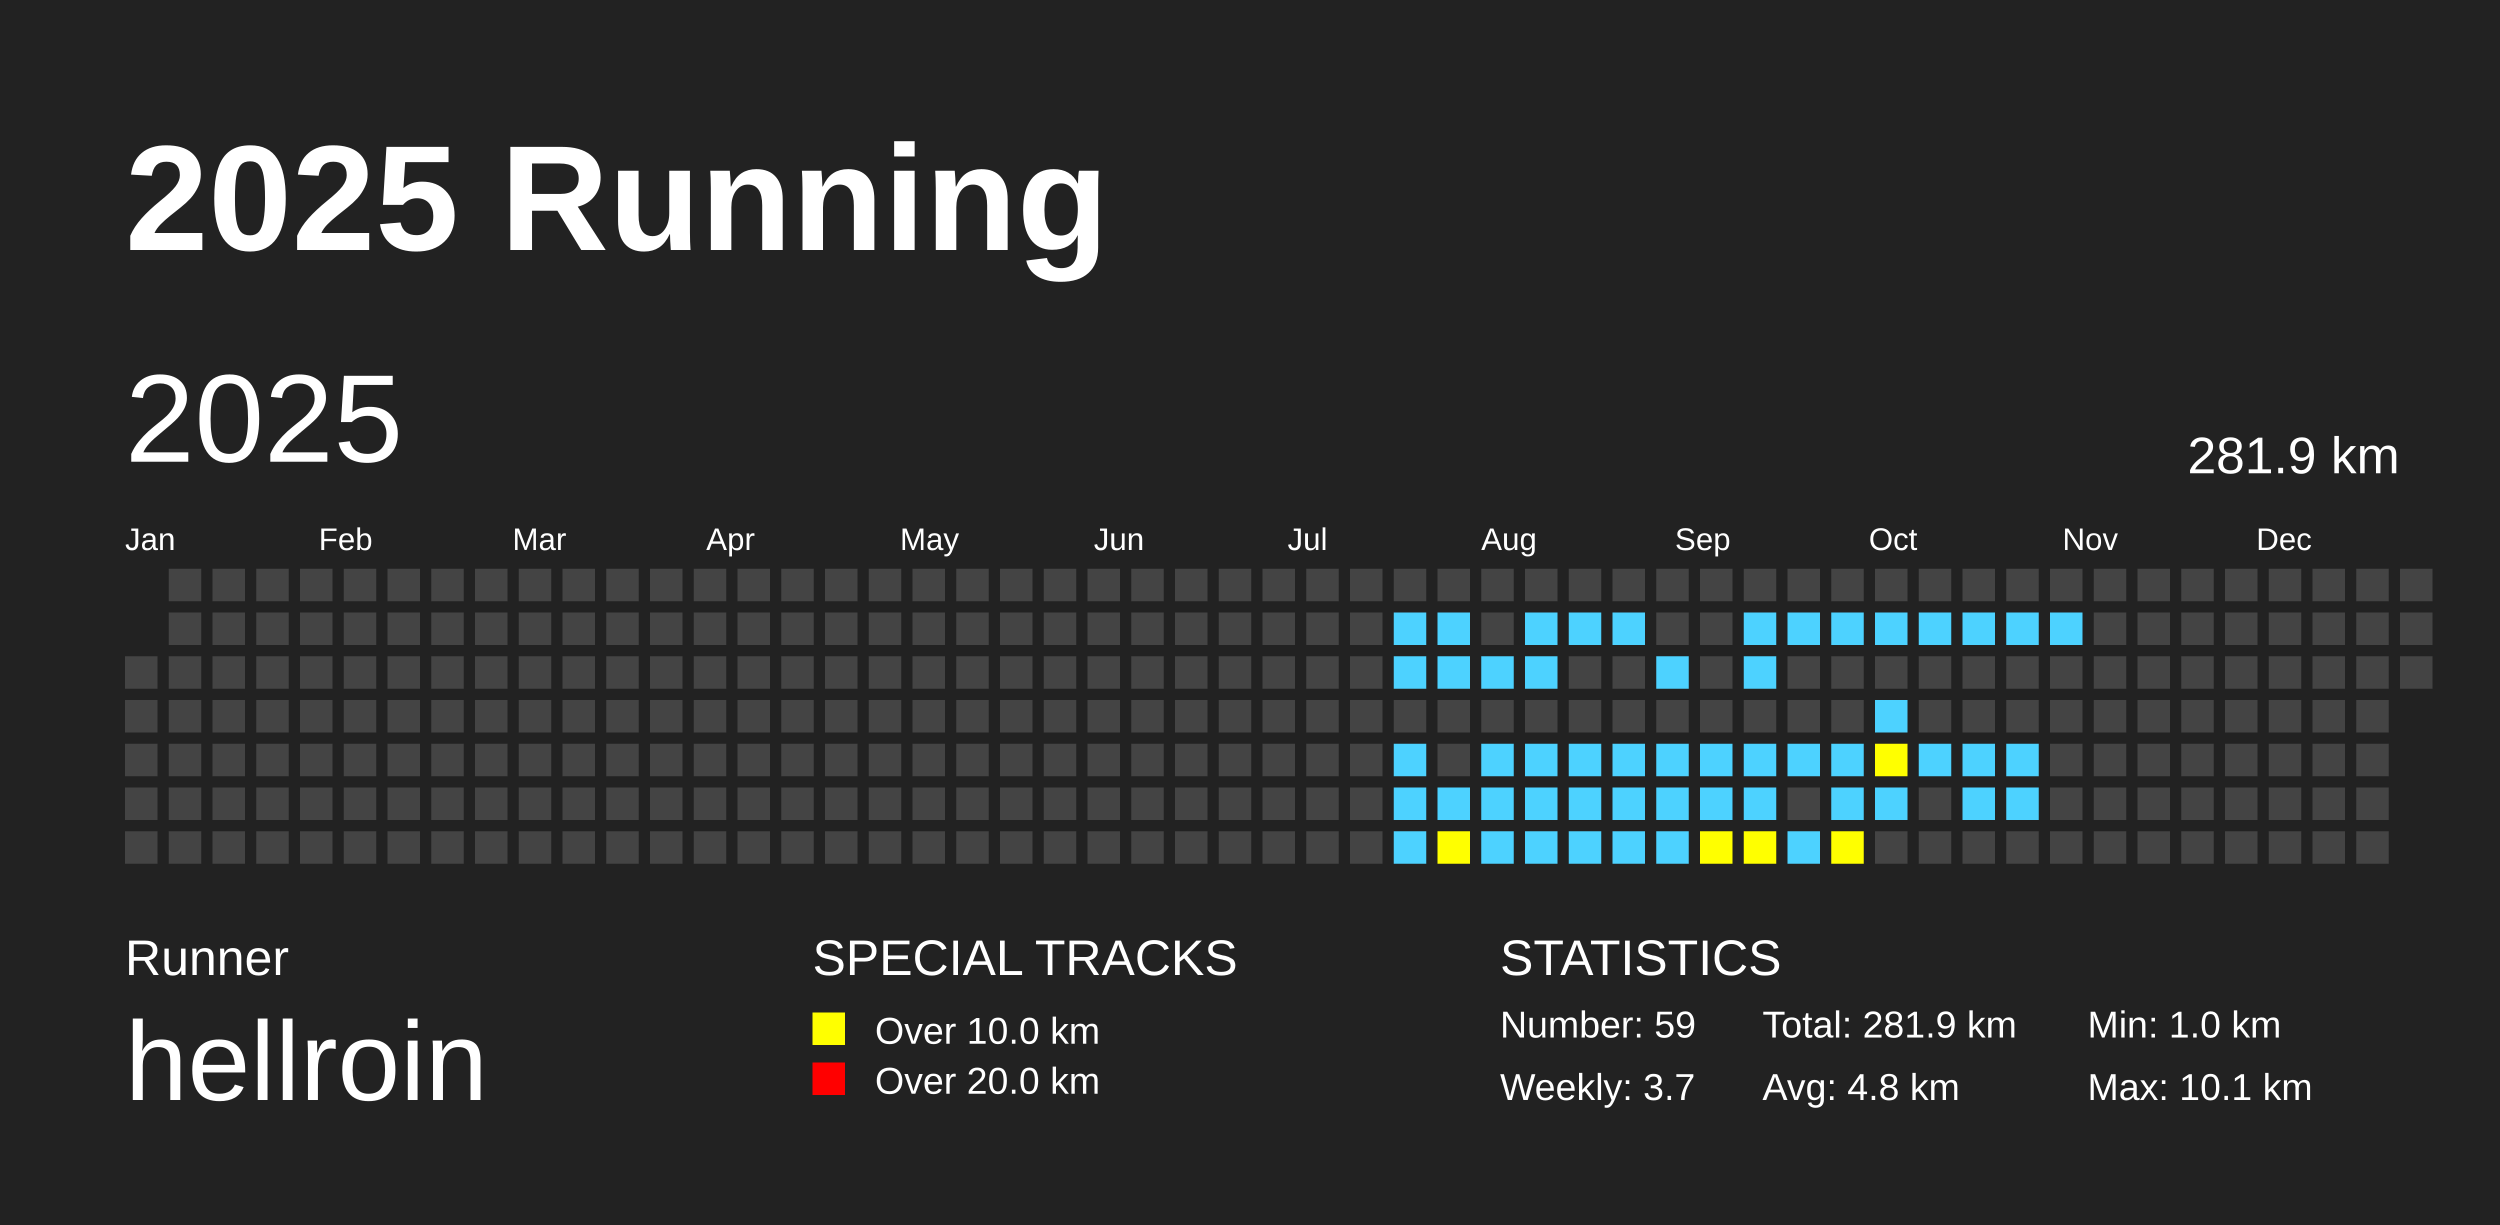
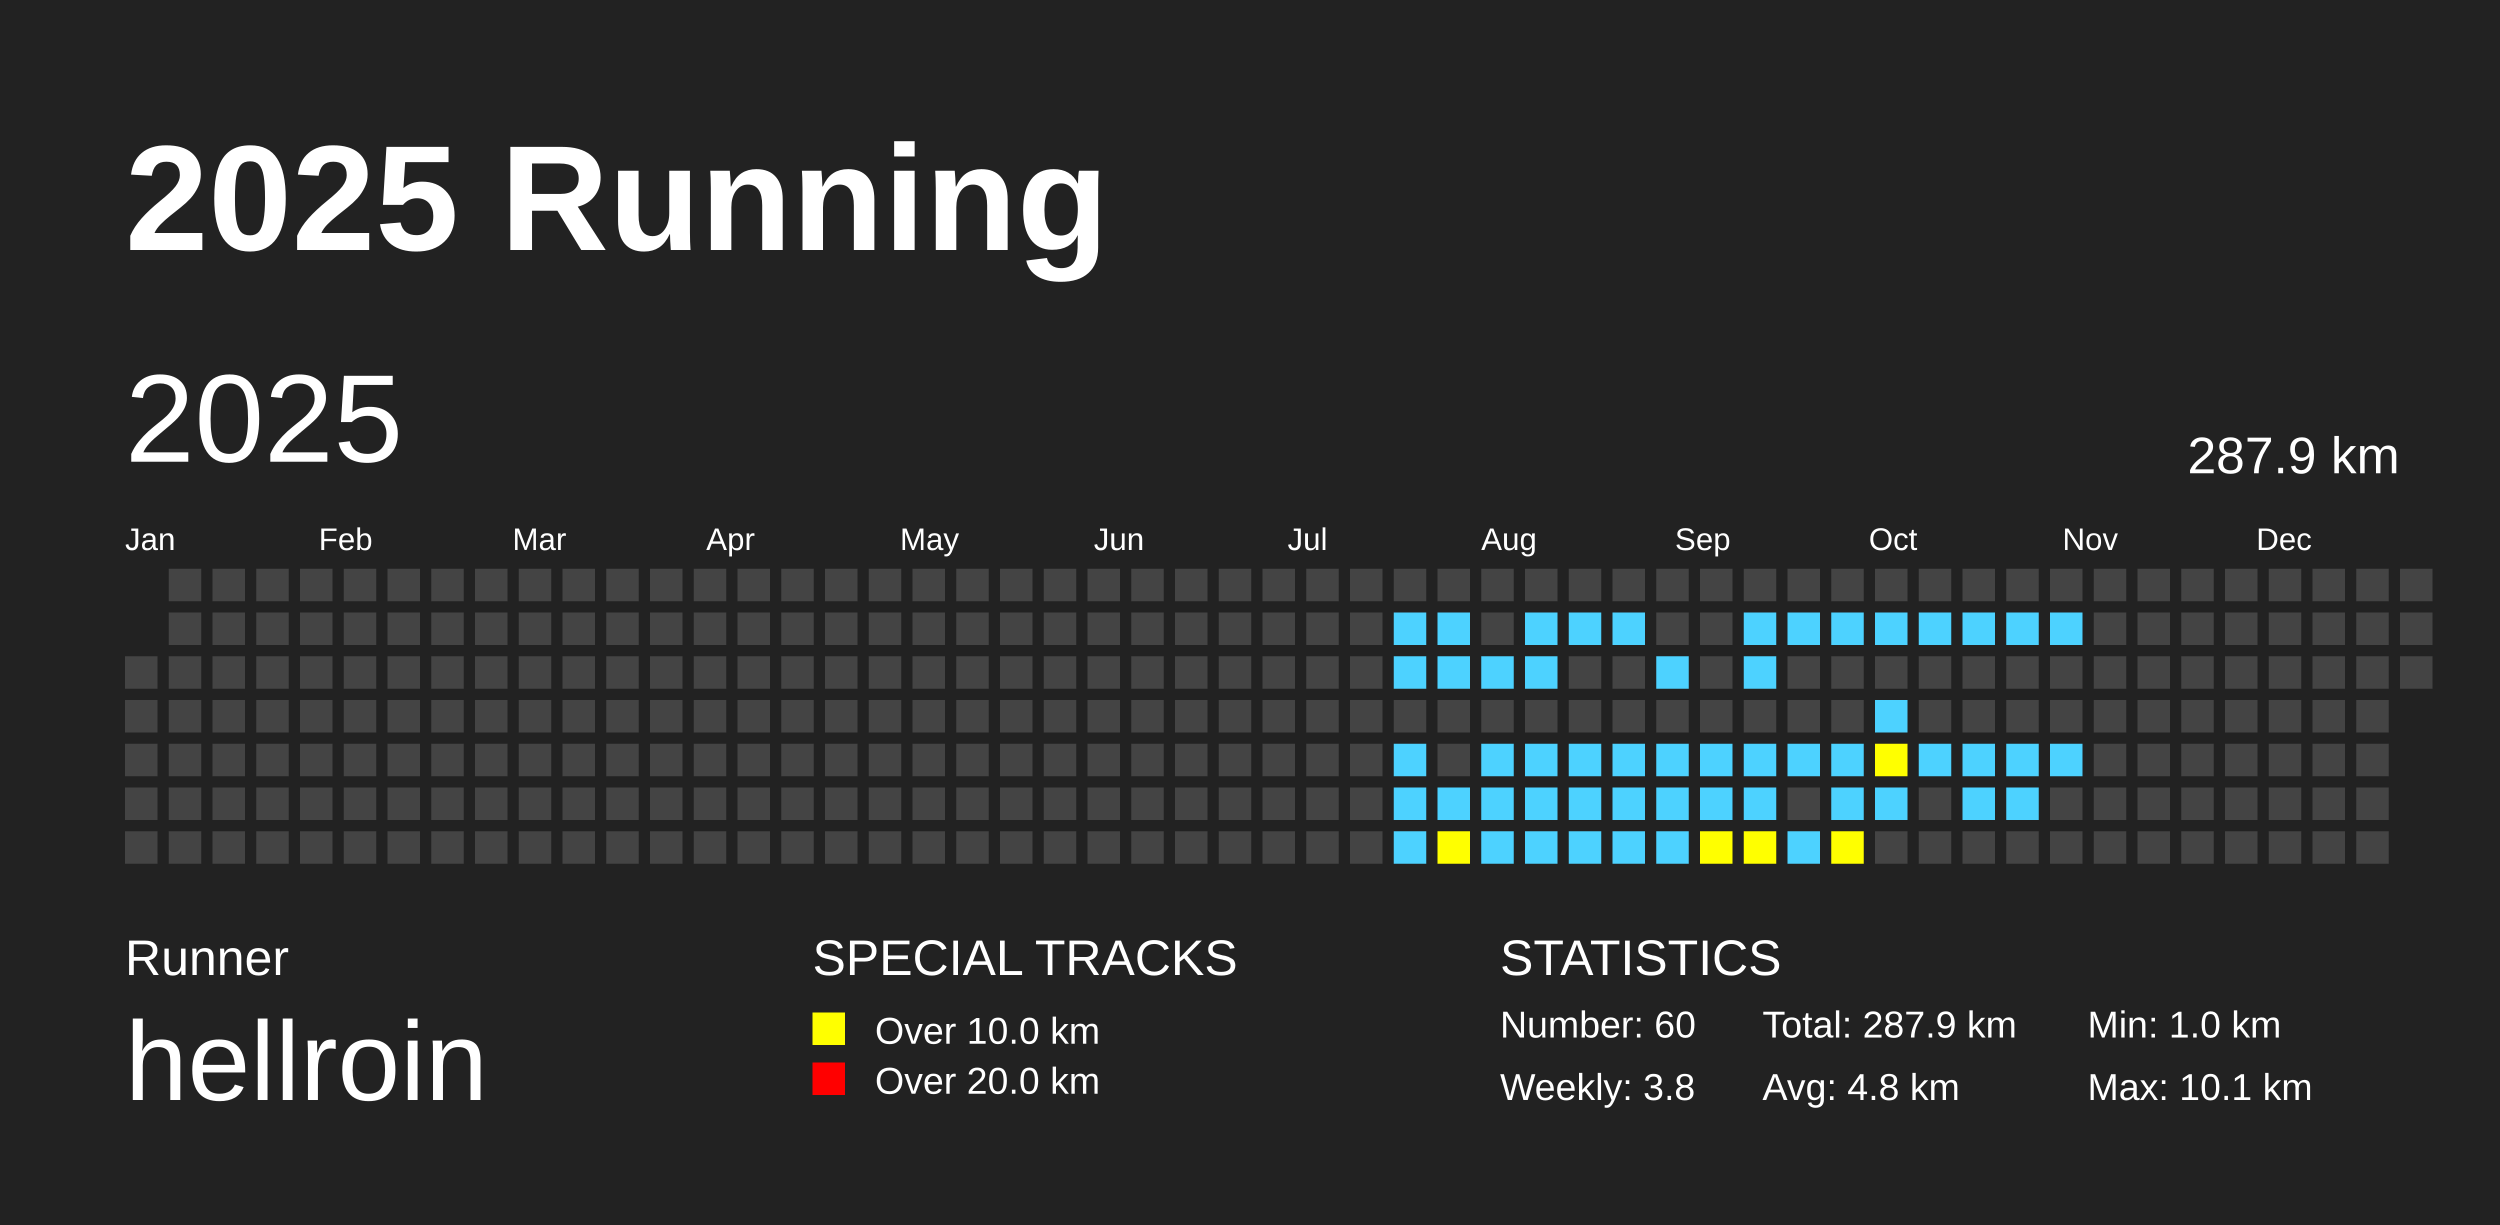
<svg xmlns="http://www.w3.org/2000/svg" baseProfile="full" height="98mm" version="1.1" viewBox="0,0,200,98" width="200mm">
  <defs />
  <rect fill="#222222" height="98" width="200" x="0" y="0" />
  <text fill="#FFFFFF" style="font-size:12px; font-family:Arial; font-weight:bold;" x="10" y="20">2025 Running</text>
  <text fill="#FFFFFF" style="font-size:4px; font-family:Arial" x="10" y="78">Runner</text>
  <text fill="#FFFFFF" style="font-size:9px; font-family:Arial" x="10" y="88">hellroin</text>
  <text fill="#FFFFFF" style="font-size:4px; font-family:Arial" x="65" y="78">SPECIAL TRACKS</text>
  <rect fill="yellow" height="2.6" width="2.6" x="65" y="81" />
  <text fill="#FFFFFF" style="font-size:3px; font-family:Arial" x="70" y="83.5">Over 10.0 km</text>
  <rect fill="red" height="2.6" width="2.6" x="65" y="85" />
  <text fill="#FFFFFF" style="font-size:3px; font-family:Arial" x="70" y="87.5">Over 20.0 km</text>
  <text fill="#FFFFFF" style="font-size:4px; font-family:Arial" x="120" y="78">STATISTICS</text>
-   <text fill="#FFFFFF" style="font-size:3px; font-family:Arial" x="120" y="83">Number: 59</text>
-   <text fill="#FFFFFF" style="font-size:3px; font-family:Arial" x="120" y="88">Weekly: 3.7</text>
-   <text fill="#FFFFFF" style="font-size:3px; font-family:Arial" x="141" y="83">Total: 281.9 km</text>
+   <text fill="#FFFFFF" style="font-size:3px; font-family:Arial" x="120" y="83">Number: 60</text>
+   <text fill="#FFFFFF" style="font-size:3px; font-family:Arial" x="120" y="88">Weekly: 3.8</text>
+   <text fill="#FFFFFF" style="font-size:3px; font-family:Arial" x="141" y="83">Total: 287.9 km</text>
  <text fill="#FFFFFF" style="font-size:3px; font-family:Arial" x="141" y="88">Avg: 4.8 km</text>
  <text fill="#FFFFFF" style="font-size:3px; font-family:Arial" x="167" y="83">Min: 1.0 km</text>
  <text fill="#FFFFFF" style="font-size:3px; font-family:Arial" x="167" y="88">Max: 10.1 km</text>
  <text dominant-baseline="hanging" fill="#FFFFFF" style="font-size:10.0px; font-family:Arial;" x="10" y="30">2025</text>
-   <text dominant-baseline="hanging" fill="#FFFFFF" style="font-size:4.125px; font-family:Arial;" x="175" y="35">281.9 km</text>
+   <text dominant-baseline="hanging" fill="#FFFFFF" style="font-size:4.125px; font-family:Arial;" x="175" y="35">287.9 km</text>
  <text fill="#FFFFFF" style="font-size:2.5px; font-family:Arial" x="10.0" y="44">Jan</text>
  <text fill="#FFFFFF" style="font-size:2.5px; font-family:Arial" x="25.5" y="44">Feb</text>
  <text fill="#FFFFFF" style="font-size:2.5px; font-family:Arial" x="41.0" y="44">Mar</text>
  <text fill="#FFFFFF" style="font-size:2.5px; font-family:Arial" x="56.5" y="44">Apr</text>
  <text fill="#FFFFFF" style="font-size:2.5px; font-family:Arial" x="72.0" y="44">May</text>
  <text fill="#FFFFFF" style="font-size:2.5px; font-family:Arial" x="87.5" y="44">Jun</text>
  <text fill="#FFFFFF" style="font-size:2.5px; font-family:Arial" x="103.0" y="44">Jul</text>
  <text fill="#FFFFFF" style="font-size:2.5px; font-family:Arial" x="118.5" y="44">Aug</text>
  <text fill="#FFFFFF" style="font-size:2.5px; font-family:Arial" x="134.0" y="44">Sep</text>
  <text fill="#FFFFFF" style="font-size:2.5px; font-family:Arial" x="149.5" y="44">Oct</text>
  <text fill="#FFFFFF" style="font-size:2.5px; font-family:Arial" x="165.0" y="44">Nov</text>
  <text fill="#FFFFFF" style="font-size:2.5px; font-family:Arial" x="180.5" y="44">Dec</text>
  <rect fill="#444444" height="2.6" width="2.6" x="10.0" y="52.5" />
  <rect fill="#444444" height="2.6" width="2.6" x="10.0" y="56.0" />
  <rect fill="#444444" height="2.6" width="2.6" x="10.0" y="59.5" />
  <rect fill="#444444" height="2.6" width="2.6" x="10.0" y="63.0" />
  <rect fill="#444444" height="2.6" width="2.6" x="10.0" y="66.5" />
  <rect fill="#444444" height="2.6" width="2.6" x="13.5" y="45.5" />
  <rect fill="#444444" height="2.6" width="2.6" x="13.5" y="49.0" />
  <rect fill="#444444" height="2.6" width="2.6" x="13.5" y="52.5" />
  <rect fill="#444444" height="2.6" width="2.6" x="13.5" y="56.0" />
  <rect fill="#444444" height="2.6" width="2.6" x="13.5" y="59.5" />
  <rect fill="#444444" height="2.6" width="2.6" x="13.5" y="63.0" />
  <rect fill="#444444" height="2.6" width="2.6" x="13.5" y="66.5" />
  <rect fill="#444444" height="2.6" width="2.6" x="17.0" y="45.5" />
  <rect fill="#444444" height="2.6" width="2.6" x="17.0" y="49.0" />
  <rect fill="#444444" height="2.6" width="2.6" x="17.0" y="52.5" />
  <rect fill="#444444" height="2.6" width="2.6" x="17.0" y="56.0" />
  <rect fill="#444444" height="2.6" width="2.6" x="17.0" y="59.5" />
  <rect fill="#444444" height="2.6" width="2.6" x="17.0" y="63.0" />
  <rect fill="#444444" height="2.6" width="2.6" x="17.0" y="66.5" />
  <rect fill="#444444" height="2.6" width="2.6" x="20.5" y="45.5" />
  <rect fill="#444444" height="2.6" width="2.6" x="20.5" y="49.0" />
  <rect fill="#444444" height="2.6" width="2.6" x="20.5" y="52.5" />
  <rect fill="#444444" height="2.6" width="2.6" x="20.5" y="56.0" />
  <rect fill="#444444" height="2.6" width="2.6" x="20.5" y="59.5" />
  <rect fill="#444444" height="2.6" width="2.6" x="20.5" y="63.0" />
  <rect fill="#444444" height="2.6" width="2.6" x="20.5" y="66.5" />
  <rect fill="#444444" height="2.6" width="2.6" x="24.0" y="45.5" />
  <rect fill="#444444" height="2.6" width="2.6" x="24.0" y="49.0" />
  <rect fill="#444444" height="2.6" width="2.6" x="24.0" y="52.5" />
  <rect fill="#444444" height="2.6" width="2.6" x="24.0" y="56.0" />
  <rect fill="#444444" height="2.6" width="2.6" x="24.0" y="59.5" />
  <rect fill="#444444" height="2.6" width="2.6" x="24.0" y="63.0" />
  <rect fill="#444444" height="2.6" width="2.6" x="24.0" y="66.5" />
  <rect fill="#444444" height="2.6" width="2.6" x="27.5" y="45.5" />
  <rect fill="#444444" height="2.6" width="2.6" x="27.5" y="49.0" />
  <rect fill="#444444" height="2.6" width="2.6" x="27.5" y="52.5" />
  <rect fill="#444444" height="2.6" width="2.6" x="27.5" y="56.0" />
  <rect fill="#444444" height="2.6" width="2.6" x="27.5" y="59.5" />
  <rect fill="#444444" height="2.6" width="2.6" x="27.5" y="63.0" />
  <rect fill="#444444" height="2.6" width="2.6" x="27.5" y="66.5" />
  <rect fill="#444444" height="2.6" width="2.6" x="31.0" y="45.5" />
  <rect fill="#444444" height="2.6" width="2.6" x="31.0" y="49.0" />
  <rect fill="#444444" height="2.6" width="2.6" x="31.0" y="52.5" />
  <rect fill="#444444" height="2.6" width="2.6" x="31.0" y="56.0" />
  <rect fill="#444444" height="2.6" width="2.6" x="31.0" y="59.5" />
  <rect fill="#444444" height="2.6" width="2.6" x="31.0" y="63.0" />
  <rect fill="#444444" height="2.6" width="2.6" x="31.0" y="66.5" />
  <rect fill="#444444" height="2.6" width="2.6" x="34.5" y="45.5" />
  <rect fill="#444444" height="2.6" width="2.6" x="34.5" y="49.0" />
  <rect fill="#444444" height="2.6" width="2.6" x="34.5" y="52.5" />
  <rect fill="#444444" height="2.6" width="2.6" x="34.5" y="56.0" />
  <rect fill="#444444" height="2.6" width="2.6" x="34.5" y="59.5" />
  <rect fill="#444444" height="2.6" width="2.6" x="34.5" y="63.0" />
  <rect fill="#444444" height="2.6" width="2.6" x="34.5" y="66.5" />
  <rect fill="#444444" height="2.6" width="2.6" x="38.0" y="45.5" />
  <rect fill="#444444" height="2.6" width="2.6" x="38.0" y="49.0" />
  <rect fill="#444444" height="2.6" width="2.6" x="38.0" y="52.5" />
  <rect fill="#444444" height="2.6" width="2.6" x="38.0" y="56.0" />
  <rect fill="#444444" height="2.6" width="2.6" x="38.0" y="59.5" />
  <rect fill="#444444" height="2.6" width="2.6" x="38.0" y="63.0" />
  <rect fill="#444444" height="2.6" width="2.6" x="38.0" y="66.5" />
  <rect fill="#444444" height="2.6" width="2.6" x="41.5" y="45.5" />
  <rect fill="#444444" height="2.6" width="2.6" x="41.5" y="49.0" />
  <rect fill="#444444" height="2.6" width="2.6" x="41.5" y="52.5" />
  <rect fill="#444444" height="2.6" width="2.6" x="41.5" y="56.0" />
  <rect fill="#444444" height="2.6" width="2.6" x="41.5" y="59.5" />
  <rect fill="#444444" height="2.6" width="2.6" x="41.5" y="63.0" />
  <rect fill="#444444" height="2.6" width="2.6" x="41.5" y="66.5" />
  <rect fill="#444444" height="2.6" width="2.6" x="45.0" y="45.5" />
  <rect fill="#444444" height="2.6" width="2.6" x="45.0" y="49.0" />
  <rect fill="#444444" height="2.6" width="2.6" x="45.0" y="52.5" />
  <rect fill="#444444" height="2.6" width="2.6" x="45.0" y="56.0" />
  <rect fill="#444444" height="2.6" width="2.6" x="45.0" y="59.5" />
  <rect fill="#444444" height="2.6" width="2.6" x="45.0" y="63.0" />
  <rect fill="#444444" height="2.6" width="2.6" x="45.0" y="66.5" />
  <rect fill="#444444" height="2.6" width="2.6" x="48.5" y="45.5" />
  <rect fill="#444444" height="2.6" width="2.6" x="48.5" y="49.0" />
  <rect fill="#444444" height="2.6" width="2.6" x="48.5" y="52.5" />
  <rect fill="#444444" height="2.6" width="2.6" x="48.5" y="56.0" />
  <rect fill="#444444" height="2.6" width="2.6" x="48.5" y="59.5" />
  <rect fill="#444444" height="2.6" width="2.6" x="48.5" y="63.0" />
  <rect fill="#444444" height="2.6" width="2.6" x="48.5" y="66.5" />
  <rect fill="#444444" height="2.6" width="2.6" x="52.0" y="45.5" />
  <rect fill="#444444" height="2.6" width="2.6" x="52.0" y="49.0" />
  <rect fill="#444444" height="2.6" width="2.6" x="52.0" y="52.5" />
  <rect fill="#444444" height="2.6" width="2.6" x="52.0" y="56.0" />
  <rect fill="#444444" height="2.6" width="2.6" x="52.0" y="59.5" />
  <rect fill="#444444" height="2.6" width="2.6" x="52.0" y="63.0" />
  <rect fill="#444444" height="2.6" width="2.6" x="52.0" y="66.5" />
  <rect fill="#444444" height="2.6" width="2.6" x="55.5" y="45.5" />
  <rect fill="#444444" height="2.6" width="2.6" x="55.5" y="49.0" />
  <rect fill="#444444" height="2.6" width="2.6" x="55.5" y="52.5" />
  <rect fill="#444444" height="2.6" width="2.6" x="55.5" y="56.0" />
  <rect fill="#444444" height="2.6" width="2.6" x="55.5" y="59.5" />
  <rect fill="#444444" height="2.6" width="2.6" x="55.5" y="63.0" />
  <rect fill="#444444" height="2.6" width="2.6" x="55.5" y="66.5" />
  <rect fill="#444444" height="2.6" width="2.6" x="59.0" y="45.5" />
  <rect fill="#444444" height="2.6" width="2.6" x="59.0" y="49.0" />
  <rect fill="#444444" height="2.6" width="2.6" x="59.0" y="52.5" />
  <rect fill="#444444" height="2.6" width="2.6" x="59.0" y="56.0" />
  <rect fill="#444444" height="2.6" width="2.6" x="59.0" y="59.5" />
  <rect fill="#444444" height="2.6" width="2.6" x="59.0" y="63.0" />
  <rect fill="#444444" height="2.6" width="2.6" x="59.0" y="66.5" />
  <rect fill="#444444" height="2.6" width="2.6" x="62.5" y="45.5" />
  <rect fill="#444444" height="2.6" width="2.6" x="62.5" y="49.0" />
  <rect fill="#444444" height="2.6" width="2.6" x="62.5" y="52.5" />
  <rect fill="#444444" height="2.6" width="2.6" x="62.5" y="56.0" />
  <rect fill="#444444" height="2.6" width="2.6" x="62.5" y="59.5" />
  <rect fill="#444444" height="2.6" width="2.6" x="62.5" y="63.0" />
  <rect fill="#444444" height="2.6" width="2.6" x="62.5" y="66.5" />
  <rect fill="#444444" height="2.6" width="2.6" x="66.0" y="45.5" />
  <rect fill="#444444" height="2.6" width="2.6" x="66.0" y="49.0" />
  <rect fill="#444444" height="2.6" width="2.6" x="66.0" y="52.5" />
  <rect fill="#444444" height="2.6" width="2.6" x="66.0" y="56.0" />
  <rect fill="#444444" height="2.6" width="2.6" x="66.0" y="59.5" />
  <rect fill="#444444" height="2.6" width="2.6" x="66.0" y="63.0" />
  <rect fill="#444444" height="2.6" width="2.6" x="66.0" y="66.5" />
  <rect fill="#444444" height="2.6" width="2.6" x="69.5" y="45.5" />
  <rect fill="#444444" height="2.6" width="2.6" x="69.5" y="49.0" />
  <rect fill="#444444" height="2.6" width="2.6" x="69.5" y="52.5" />
  <rect fill="#444444" height="2.6" width="2.6" x="69.5" y="56.0" />
  <rect fill="#444444" height="2.6" width="2.6" x="69.5" y="59.5" />
  <rect fill="#444444" height="2.6" width="2.6" x="69.5" y="63.0" />
  <rect fill="#444444" height="2.6" width="2.6" x="69.5" y="66.5" />
  <rect fill="#444444" height="2.6" width="2.6" x="73.0" y="45.5" />
  <rect fill="#444444" height="2.6" width="2.6" x="73.0" y="49.0" />
  <rect fill="#444444" height="2.6" width="2.6" x="73.0" y="52.5" />
  <rect fill="#444444" height="2.6" width="2.6" x="73.0" y="56.0" />
  <rect fill="#444444" height="2.6" width="2.6" x="73.0" y="59.5" />
  <rect fill="#444444" height="2.6" width="2.6" x="73.0" y="63.0" />
  <rect fill="#444444" height="2.6" width="2.6" x="73.0" y="66.5" />
  <rect fill="#444444" height="2.6" width="2.6" x="76.5" y="45.5" />
  <rect fill="#444444" height="2.6" width="2.6" x="76.5" y="49.0" />
  <rect fill="#444444" height="2.6" width="2.6" x="76.5" y="52.5" />
  <rect fill="#444444" height="2.6" width="2.6" x="76.5" y="56.0" />
  <rect fill="#444444" height="2.6" width="2.6" x="76.5" y="59.5" />
  <rect fill="#444444" height="2.6" width="2.6" x="76.5" y="63.0" />
  <rect fill="#444444" height="2.6" width="2.6" x="76.5" y="66.5" />
  <rect fill="#444444" height="2.6" width="2.6" x="80.0" y="45.5" />
  <rect fill="#444444" height="2.6" width="2.6" x="80.0" y="49.0" />
  <rect fill="#444444" height="2.6" width="2.6" x="80.0" y="52.5" />
  <rect fill="#444444" height="2.6" width="2.6" x="80.0" y="56.0" />
  <rect fill="#444444" height="2.6" width="2.6" x="80.0" y="59.5" />
  <rect fill="#444444" height="2.6" width="2.6" x="80.0" y="63.0" />
  <rect fill="#444444" height="2.6" width="2.6" x="80.0" y="66.5" />
  <rect fill="#444444" height="2.6" width="2.6" x="83.5" y="45.5" />
  <rect fill="#444444" height="2.6" width="2.6" x="83.5" y="49.0" />
  <rect fill="#444444" height="2.6" width="2.6" x="83.5" y="52.5" />
  <rect fill="#444444" height="2.6" width="2.6" x="83.5" y="56.0" />
  <rect fill="#444444" height="2.6" width="2.6" x="83.5" y="59.5" />
  <rect fill="#444444" height="2.6" width="2.6" x="83.5" y="63.0" />
  <rect fill="#444444" height="2.6" width="2.6" x="83.5" y="66.5" />
  <rect fill="#444444" height="2.6" width="2.6" x="87.0" y="45.5" />
  <rect fill="#444444" height="2.6" width="2.6" x="87.0" y="49.0" />
  <rect fill="#444444" height="2.6" width="2.6" x="87.0" y="52.5" />
  <rect fill="#444444" height="2.6" width="2.6" x="87.0" y="56.0" />
  <rect fill="#444444" height="2.6" width="2.6" x="87.0" y="59.5" />
  <rect fill="#444444" height="2.6" width="2.6" x="87.0" y="63.0" />
  <rect fill="#444444" height="2.6" width="2.6" x="87.0" y="66.5" />
  <rect fill="#444444" height="2.6" width="2.6" x="90.5" y="45.5" />
  <rect fill="#444444" height="2.6" width="2.6" x="90.5" y="49.0" />
  <rect fill="#444444" height="2.6" width="2.6" x="90.5" y="52.5" />
  <rect fill="#444444" height="2.6" width="2.6" x="90.5" y="56.0" />
  <rect fill="#444444" height="2.6" width="2.6" x="90.5" y="59.5" />
  <rect fill="#444444" height="2.6" width="2.6" x="90.5" y="63.0" />
  <rect fill="#444444" height="2.6" width="2.6" x="90.5" y="66.5" />
  <rect fill="#444444" height="2.6" width="2.6" x="94.0" y="45.5" />
  <rect fill="#444444" height="2.6" width="2.6" x="94.0" y="49.0" />
  <rect fill="#444444" height="2.6" width="2.6" x="94.0" y="52.5" />
  <rect fill="#444444" height="2.6" width="2.6" x="94.0" y="56.0" />
  <rect fill="#444444" height="2.6" width="2.6" x="94.0" y="59.5" />
  <rect fill="#444444" height="2.6" width="2.6" x="94.0" y="63.0" />
  <rect fill="#444444" height="2.6" width="2.6" x="94.0" y="66.5" />
  <rect fill="#444444" height="2.6" width="2.6" x="97.5" y="45.5" />
  <rect fill="#444444" height="2.6" width="2.6" x="97.5" y="49.0" />
  <rect fill="#444444" height="2.6" width="2.6" x="97.5" y="52.5" />
  <rect fill="#444444" height="2.6" width="2.6" x="97.5" y="56.0" />
  <rect fill="#444444" height="2.6" width="2.6" x="97.5" y="59.5" />
  <rect fill="#444444" height="2.6" width="2.6" x="97.5" y="63.0" />
  <rect fill="#444444" height="2.6" width="2.6" x="97.5" y="66.5" />
  <rect fill="#444444" height="2.6" width="2.6" x="101.0" y="45.5" />
  <rect fill="#444444" height="2.6" width="2.6" x="101.0" y="49.0" />
  <rect fill="#444444" height="2.6" width="2.6" x="101.0" y="52.5" />
  <rect fill="#444444" height="2.6" width="2.6" x="101.0" y="56.0" />
  <rect fill="#444444" height="2.6" width="2.6" x="101.0" y="59.5" />
  <rect fill="#444444" height="2.6" width="2.6" x="101.0" y="63.0" />
  <rect fill="#444444" height="2.6" width="2.6" x="101.0" y="66.5" />
  <rect fill="#444444" height="2.6" width="2.6" x="104.5" y="45.5" />
  <rect fill="#444444" height="2.6" width="2.6" x="104.5" y="49.0" />
  <rect fill="#444444" height="2.6" width="2.6" x="104.5" y="52.5" />
  <rect fill="#444444" height="2.6" width="2.6" x="104.5" y="56.0" />
  <rect fill="#444444" height="2.6" width="2.6" x="104.5" y="59.5" />
  <rect fill="#444444" height="2.6" width="2.6" x="104.5" y="63.0" />
  <rect fill="#444444" height="2.6" width="2.6" x="104.5" y="66.5" />
  <rect fill="#444444" height="2.6" width="2.6" x="108.0" y="45.5" />
  <rect fill="#444444" height="2.6" width="2.6" x="108.0" y="49.0" />
  <rect fill="#444444" height="2.6" width="2.6" x="108.0" y="52.5" />
  <rect fill="#444444" height="2.6" width="2.6" x="108.0" y="56.0" />
  <rect fill="#444444" height="2.6" width="2.6" x="108.0" y="59.5" />
  <rect fill="#444444" height="2.6" width="2.6" x="108.0" y="63.0" />
  <rect fill="#444444" height="2.6" width="2.6" x="108.0" y="66.5" />
  <rect fill="#444444" height="2.6" width="2.6" x="111.5" y="45.5" />
  <rect fill="#4DD2FF" height="2.6" width="2.6" x="111.5" y="49.0" />
  <rect fill="#4DD2FF" height="2.6" width="2.6" x="111.5" y="52.5" />
  <rect fill="#444444" height="2.6" width="2.6" x="111.5" y="56.0" />
  <rect fill="#4DD2FF" height="2.6" width="2.6" x="111.5" y="59.5" />
  <rect fill="#4DD2FF" height="2.6" width="2.6" x="111.5" y="63.0" />
  <rect fill="#4DD2FF" height="2.6" width="2.6" x="111.5" y="66.5" />
  <rect fill="#444444" height="2.6" width="2.6" x="115.0" y="45.5" />
  <rect fill="#4DD2FF" height="2.6" width="2.6" x="115.0" y="49.0" />
  <rect fill="#4DD2FF" height="2.6" width="2.6" x="115.0" y="52.5" />
  <rect fill="#444444" height="2.6" width="2.6" x="115.0" y="56.0" />
  <rect fill="#444444" height="2.6" width="2.6" x="115.0" y="59.5" />
  <rect fill="#4DD2FF" height="2.6" width="2.6" x="115.0" y="63.0" />
  <rect fill="yellow" height="2.6" width="2.6" x="115.0" y="66.5" />
  <rect fill="#444444" height="2.6" width="2.6" x="118.5" y="45.5" />
  <rect fill="#444444" height="2.6" width="2.6" x="118.5" y="49.0" />
  <rect fill="#4DD2FF" height="2.6" width="2.6" x="118.5" y="52.5" />
  <rect fill="#444444" height="2.6" width="2.6" x="118.5" y="56.0" />
  <rect fill="#4DD2FF" height="2.6" width="2.6" x="118.5" y="59.5" />
  <rect fill="#4DD2FF" height="2.6" width="2.6" x="118.5" y="63.0" />
  <rect fill="#4DD2FF" height="2.6" width="2.6" x="118.5" y="66.5" />
  <rect fill="#444444" height="2.6" width="2.6" x="122.0" y="45.5" />
  <rect fill="#4DD2FF" height="2.6" width="2.6" x="122.0" y="49.0" />
  <rect fill="#4DD2FF" height="2.6" width="2.6" x="122.0" y="52.5" />
  <rect fill="#444444" height="2.6" width="2.6" x="122.0" y="56.0" />
  <rect fill="#4DD2FF" height="2.6" width="2.6" x="122.0" y="59.5" />
  <rect fill="#4DD2FF" height="2.6" width="2.6" x="122.0" y="63.0" />
  <rect fill="#4DD2FF" height="2.6" width="2.6" x="122.0" y="66.5" />
  <rect fill="#444444" height="2.6" width="2.6" x="125.5" y="45.5" />
  <rect fill="#4DD2FF" height="2.6" width="2.6" x="125.5" y="49.0" />
  <rect fill="#444444" height="2.6" width="2.6" x="125.5" y="52.5" />
  <rect fill="#444444" height="2.6" width="2.6" x="125.5" y="56.0" />
  <rect fill="#4DD2FF" height="2.6" width="2.6" x="125.5" y="59.5" />
  <rect fill="#4DD2FF" height="2.6" width="2.6" x="125.5" y="63.0" />
  <rect fill="#4DD2FF" height="2.6" width="2.6" x="125.5" y="66.5" />
  <rect fill="#444444" height="2.6" width="2.6" x="129.0" y="45.5" />
  <rect fill="#4DD2FF" height="2.6" width="2.6" x="129.0" y="49.0" />
  <rect fill="#444444" height="2.6" width="2.6" x="129.0" y="52.5" />
  <rect fill="#444444" height="2.6" width="2.6" x="129.0" y="56.0" />
  <rect fill="#4DD2FF" height="2.6" width="2.6" x="129.0" y="59.5" />
  <rect fill="#4DD2FF" height="2.6" width="2.6" x="129.0" y="63.0" />
  <rect fill="#4DD2FF" height="2.6" width="2.6" x="129.0" y="66.5" />
  <rect fill="#444444" height="2.6" width="2.6" x="132.5" y="45.5" />
  <rect fill="#444444" height="2.6" width="2.6" x="132.5" y="49.0" />
  <rect fill="#4DD2FF" height="2.6" width="2.6" x="132.5" y="52.5" />
  <rect fill="#444444" height="2.6" width="2.6" x="132.5" y="56.0" />
  <rect fill="#4DD2FF" height="2.6" width="2.6" x="132.5" y="59.5" />
  <rect fill="#4DD2FF" height="2.6" width="2.6" x="132.5" y="63.0" />
  <rect fill="#4DD2FF" height="2.6" width="2.6" x="132.5" y="66.5" />
  <rect fill="#444444" height="2.6" width="2.6" x="136.0" y="45.5" />
  <rect fill="#444444" height="2.6" width="2.6" x="136.0" y="49.0" />
  <rect fill="#444444" height="2.6" width="2.6" x="136.0" y="52.5" />
  <rect fill="#444444" height="2.6" width="2.6" x="136.0" y="56.0" />
  <rect fill="#4DD2FF" height="2.6" width="2.6" x="136.0" y="59.5" />
  <rect fill="#4DD2FF" height="2.6" width="2.6" x="136.0" y="63.0" />
  <rect fill="yellow" height="2.6" width="2.6" x="136.0" y="66.5" />
  <rect fill="#444444" height="2.6" width="2.6" x="139.5" y="45.5" />
  <rect fill="#4DD2FF" height="2.6" width="2.6" x="139.5" y="49.0" />
  <rect fill="#4DD2FF" height="2.6" width="2.6" x="139.5" y="52.5" />
  <rect fill="#444444" height="2.6" width="2.6" x="139.5" y="56.0" />
  <rect fill="#4DD2FF" height="2.6" width="2.6" x="139.5" y="59.5" />
  <rect fill="#4DD2FF" height="2.6" width="2.6" x="139.5" y="63.0" />
  <rect fill="yellow" height="2.6" width="2.6" x="139.5" y="66.5" />
  <rect fill="#444444" height="2.6" width="2.6" x="143.0" y="45.5" />
  <rect fill="#4DD2FF" height="2.6" width="2.6" x="143.0" y="49.0" />
  <rect fill="#444444" height="2.6" width="2.6" x="143.0" y="52.5" />
  <rect fill="#444444" height="2.6" width="2.6" x="143.0" y="56.0" />
  <rect fill="#4DD2FF" height="2.6" width="2.6" x="143.0" y="59.5" />
  <rect fill="#444444" height="2.6" width="2.6" x="143.0" y="63.0" />
  <rect fill="#4DD2FF" height="2.6" width="2.6" x="143.0" y="66.5" />
  <rect fill="#444444" height="2.6" width="2.6" x="146.5" y="45.5" />
  <rect fill="#4DD2FF" height="2.6" width="2.6" x="146.5" y="49.0" />
  <rect fill="#444444" height="2.6" width="2.6" x="146.5" y="52.5" />
  <rect fill="#444444" height="2.6" width="2.6" x="146.5" y="56.0" />
  <rect fill="#4DD2FF" height="2.6" width="2.6" x="146.5" y="59.5" />
  <rect fill="#4DD2FF" height="2.6" width="2.6" x="146.5" y="63.0" />
  <rect fill="yellow" height="2.6" width="2.6" x="146.5" y="66.5" />
  <rect fill="#444444" height="2.6" width="2.6" x="150.0" y="45.5" />
  <rect fill="#4DD2FF" height="2.6" width="2.6" x="150.0" y="49.0" />
  <rect fill="#444444" height="2.6" width="2.6" x="150.0" y="52.5" />
  <rect fill="#4DD2FF" height="2.6" width="2.6" x="150.0" y="56.0" />
  <rect fill="yellow" height="2.6" width="2.6" x="150.0" y="59.5" />
  <rect fill="#4DD2FF" height="2.6" width="2.6" x="150.0" y="63.0" />
  <rect fill="#444444" height="2.6" width="2.6" x="150.0" y="66.5" />
  <rect fill="#444444" height="2.6" width="2.6" x="153.5" y="45.5" />
  <rect fill="#4DD2FF" height="2.6" width="2.6" x="153.5" y="49.0" />
  <rect fill="#444444" height="2.6" width="2.6" x="153.5" y="52.5" />
  <rect fill="#444444" height="2.6" width="2.6" x="153.5" y="56.0" />
  <rect fill="#4DD2FF" height="2.6" width="2.6" x="153.5" y="59.5" />
  <rect fill="#444444" height="2.6" width="2.6" x="153.5" y="63.0" />
  <rect fill="#444444" height="2.6" width="2.6" x="153.5" y="66.5" />
  <rect fill="#444444" height="2.6" width="2.6" x="157.0" y="45.5" />
  <rect fill="#4DD2FF" height="2.6" width="2.6" x="157.0" y="49.0" />
  <rect fill="#444444" height="2.6" width="2.6" x="157.0" y="52.5" />
  <rect fill="#444444" height="2.6" width="2.6" x="157.0" y="56.0" />
  <rect fill="#4DD2FF" height="2.6" width="2.6" x="157.0" y="59.5" />
  <rect fill="#4DD2FF" height="2.6" width="2.6" x="157.0" y="63.0" />
  <rect fill="#444444" height="2.6" width="2.6" x="157.0" y="66.5" />
  <rect fill="#444444" height="2.6" width="2.6" x="160.5" y="45.5" />
  <rect fill="#4DD2FF" height="2.6" width="2.6" x="160.5" y="49.0" />
  <rect fill="#444444" height="2.6" width="2.6" x="160.5" y="52.5" />
  <rect fill="#444444" height="2.6" width="2.6" x="160.5" y="56.0" />
  <rect fill="#4DD2FF" height="2.6" width="2.6" x="160.5" y="59.5" />
  <rect fill="#4DD2FF" height="2.6" width="2.6" x="160.5" y="63.0" />
  <rect fill="#444444" height="2.6" width="2.6" x="160.5" y="66.5" />
  <rect fill="#444444" height="2.6" width="2.6" x="164.0" y="45.5" />
  <rect fill="#4DD2FF" height="2.6" width="2.6" x="164.0" y="49.0" />
  <rect fill="#444444" height="2.6" width="2.6" x="164.0" y="52.5" />
  <rect fill="#444444" height="2.6" width="2.6" x="164.0" y="56.0" />
-   <rect fill="#444444" height="2.6" width="2.6" x="164.0" y="59.5" />
+   <rect fill="#4DD2FF" height="2.6" width="2.6" x="164.0" y="59.5" />
  <rect fill="#444444" height="2.6" width="2.6" x="164.0" y="63.0" />
  <rect fill="#444444" height="2.6" width="2.6" x="164.0" y="66.5" />
  <rect fill="#444444" height="2.6" width="2.6" x="167.5" y="45.5" />
  <rect fill="#444444" height="2.6" width="2.6" x="167.5" y="49.0" />
  <rect fill="#444444" height="2.6" width="2.6" x="167.5" y="52.5" />
  <rect fill="#444444" height="2.6" width="2.6" x="167.5" y="56.0" />
  <rect fill="#444444" height="2.6" width="2.6" x="167.5" y="59.5" />
  <rect fill="#444444" height="2.6" width="2.6" x="167.5" y="63.0" />
  <rect fill="#444444" height="2.6" width="2.6" x="167.5" y="66.5" />
  <rect fill="#444444" height="2.6" width="2.6" x="171.0" y="45.5" />
  <rect fill="#444444" height="2.6" width="2.6" x="171.0" y="49.0" />
  <rect fill="#444444" height="2.6" width="2.6" x="171.0" y="52.5" />
  <rect fill="#444444" height="2.6" width="2.6" x="171.0" y="56.0" />
  <rect fill="#444444" height="2.6" width="2.6" x="171.0" y="59.5" />
  <rect fill="#444444" height="2.6" width="2.6" x="171.0" y="63.0" />
  <rect fill="#444444" height="2.6" width="2.6" x="171.0" y="66.5" />
  <rect fill="#444444" height="2.6" width="2.6" x="174.5" y="45.5" />
  <rect fill="#444444" height="2.6" width="2.6" x="174.5" y="49.0" />
  <rect fill="#444444" height="2.6" width="2.6" x="174.5" y="52.5" />
  <rect fill="#444444" height="2.6" width="2.6" x="174.5" y="56.0" />
  <rect fill="#444444" height="2.6" width="2.6" x="174.5" y="59.5" />
  <rect fill="#444444" height="2.6" width="2.6" x="174.5" y="63.0" />
  <rect fill="#444444" height="2.6" width="2.6" x="174.5" y="66.5" />
  <rect fill="#444444" height="2.6" width="2.6" x="178.0" y="45.5" />
  <rect fill="#444444" height="2.6" width="2.6" x="178.0" y="49.0" />
  <rect fill="#444444" height="2.6" width="2.6" x="178.0" y="52.5" />
  <rect fill="#444444" height="2.6" width="2.6" x="178.0" y="56.0" />
  <rect fill="#444444" height="2.6" width="2.6" x="178.0" y="59.5" />
  <rect fill="#444444" height="2.6" width="2.6" x="178.0" y="63.0" />
  <rect fill="#444444" height="2.6" width="2.6" x="178.0" y="66.5" />
  <rect fill="#444444" height="2.6" width="2.6" x="181.5" y="45.5" />
  <rect fill="#444444" height="2.6" width="2.6" x="181.5" y="49.0" />
  <rect fill="#444444" height="2.6" width="2.6" x="181.5" y="52.5" />
  <rect fill="#444444" height="2.6" width="2.6" x="181.5" y="56.0" />
  <rect fill="#444444" height="2.6" width="2.6" x="181.5" y="59.5" />
  <rect fill="#444444" height="2.6" width="2.6" x="181.5" y="63.0" />
  <rect fill="#444444" height="2.6" width="2.6" x="181.5" y="66.5" />
  <rect fill="#444444" height="2.6" width="2.6" x="185.0" y="45.5" />
  <rect fill="#444444" height="2.6" width="2.6" x="185.0" y="49.0" />
  <rect fill="#444444" height="2.6" width="2.6" x="185.0" y="52.5" />
  <rect fill="#444444" height="2.6" width="2.6" x="185.0" y="56.0" />
  <rect fill="#444444" height="2.6" width="2.6" x="185.0" y="59.5" />
  <rect fill="#444444" height="2.6" width="2.6" x="185.0" y="63.0" />
  <rect fill="#444444" height="2.6" width="2.6" x="185.0" y="66.5" />
  <rect fill="#444444" height="2.6" width="2.6" x="188.5" y="45.5" />
  <rect fill="#444444" height="2.6" width="2.6" x="188.5" y="49.0" />
  <rect fill="#444444" height="2.6" width="2.6" x="188.5" y="52.5" />
  <rect fill="#444444" height="2.6" width="2.6" x="188.5" y="56.0" />
  <rect fill="#444444" height="2.6" width="2.6" x="188.5" y="59.5" />
  <rect fill="#444444" height="2.6" width="2.6" x="188.5" y="63.0" />
  <rect fill="#444444" height="2.6" width="2.6" x="188.5" y="66.5" />
  <rect fill="#444444" height="2.6" width="2.6" x="192.0" y="45.5" />
  <rect fill="#444444" height="2.6" width="2.6" x="192.0" y="49.0" />
  <rect fill="#444444" height="2.6" width="2.6" x="192.0" y="52.5" />
</svg>
